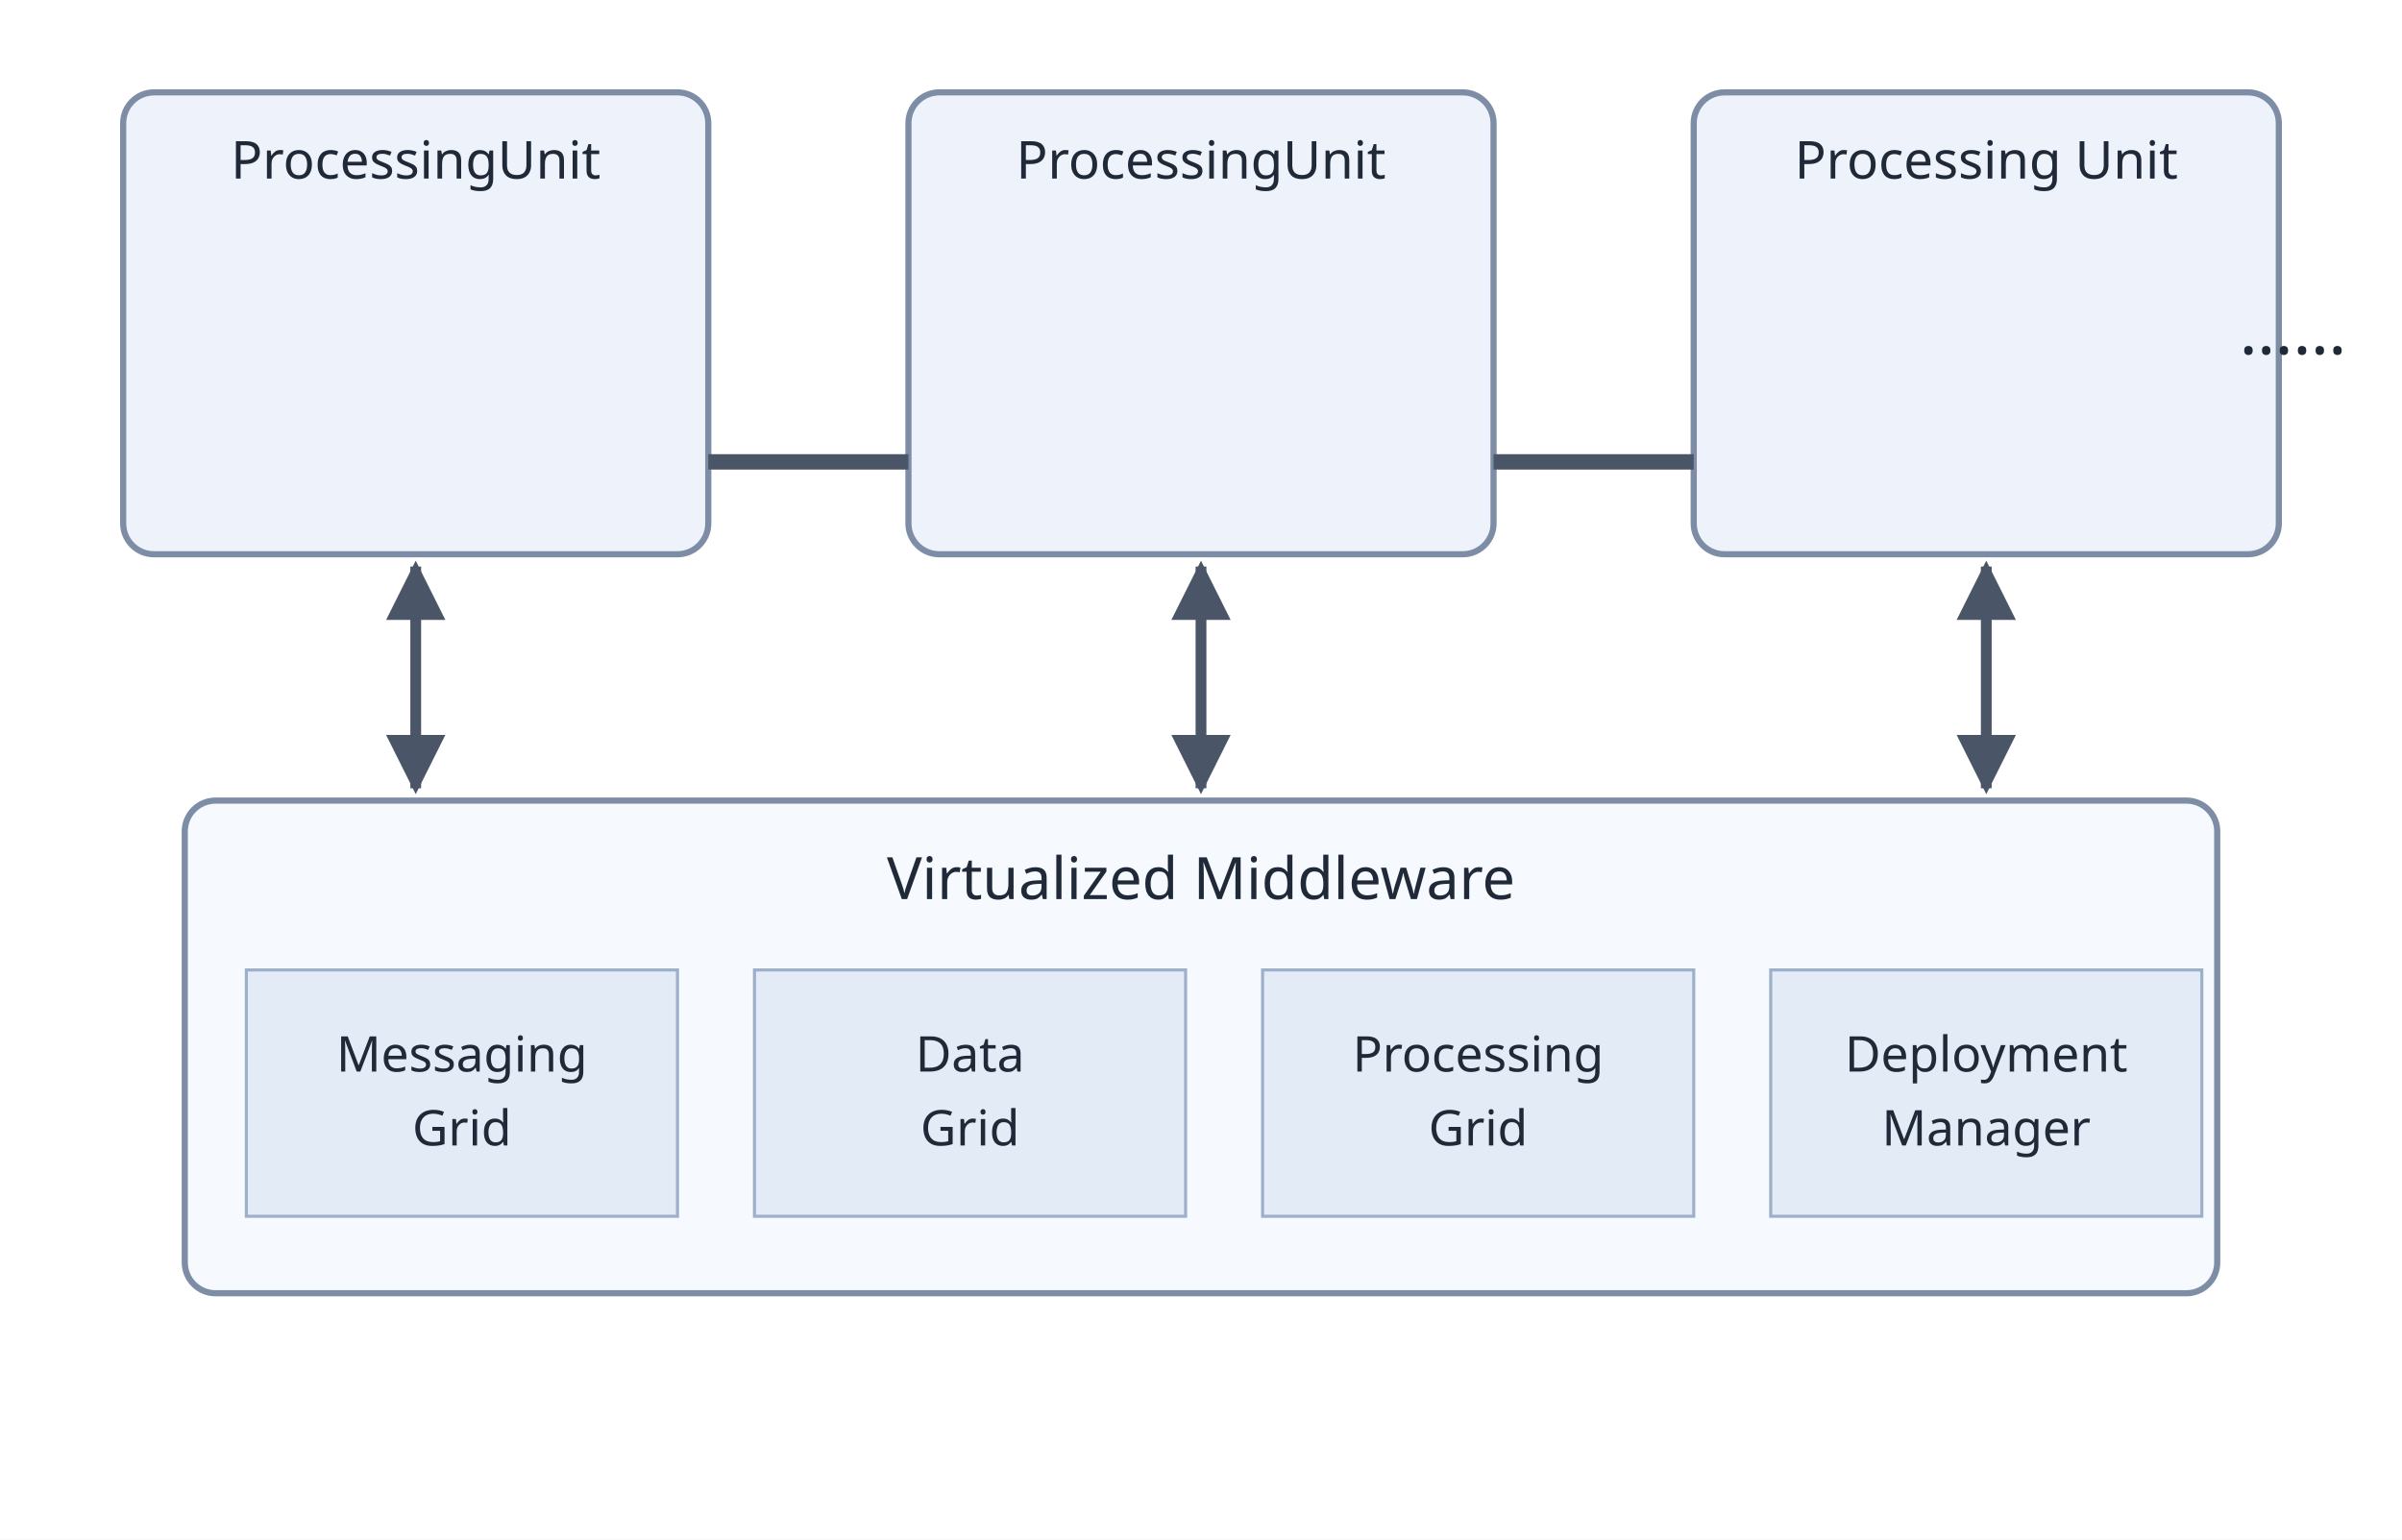
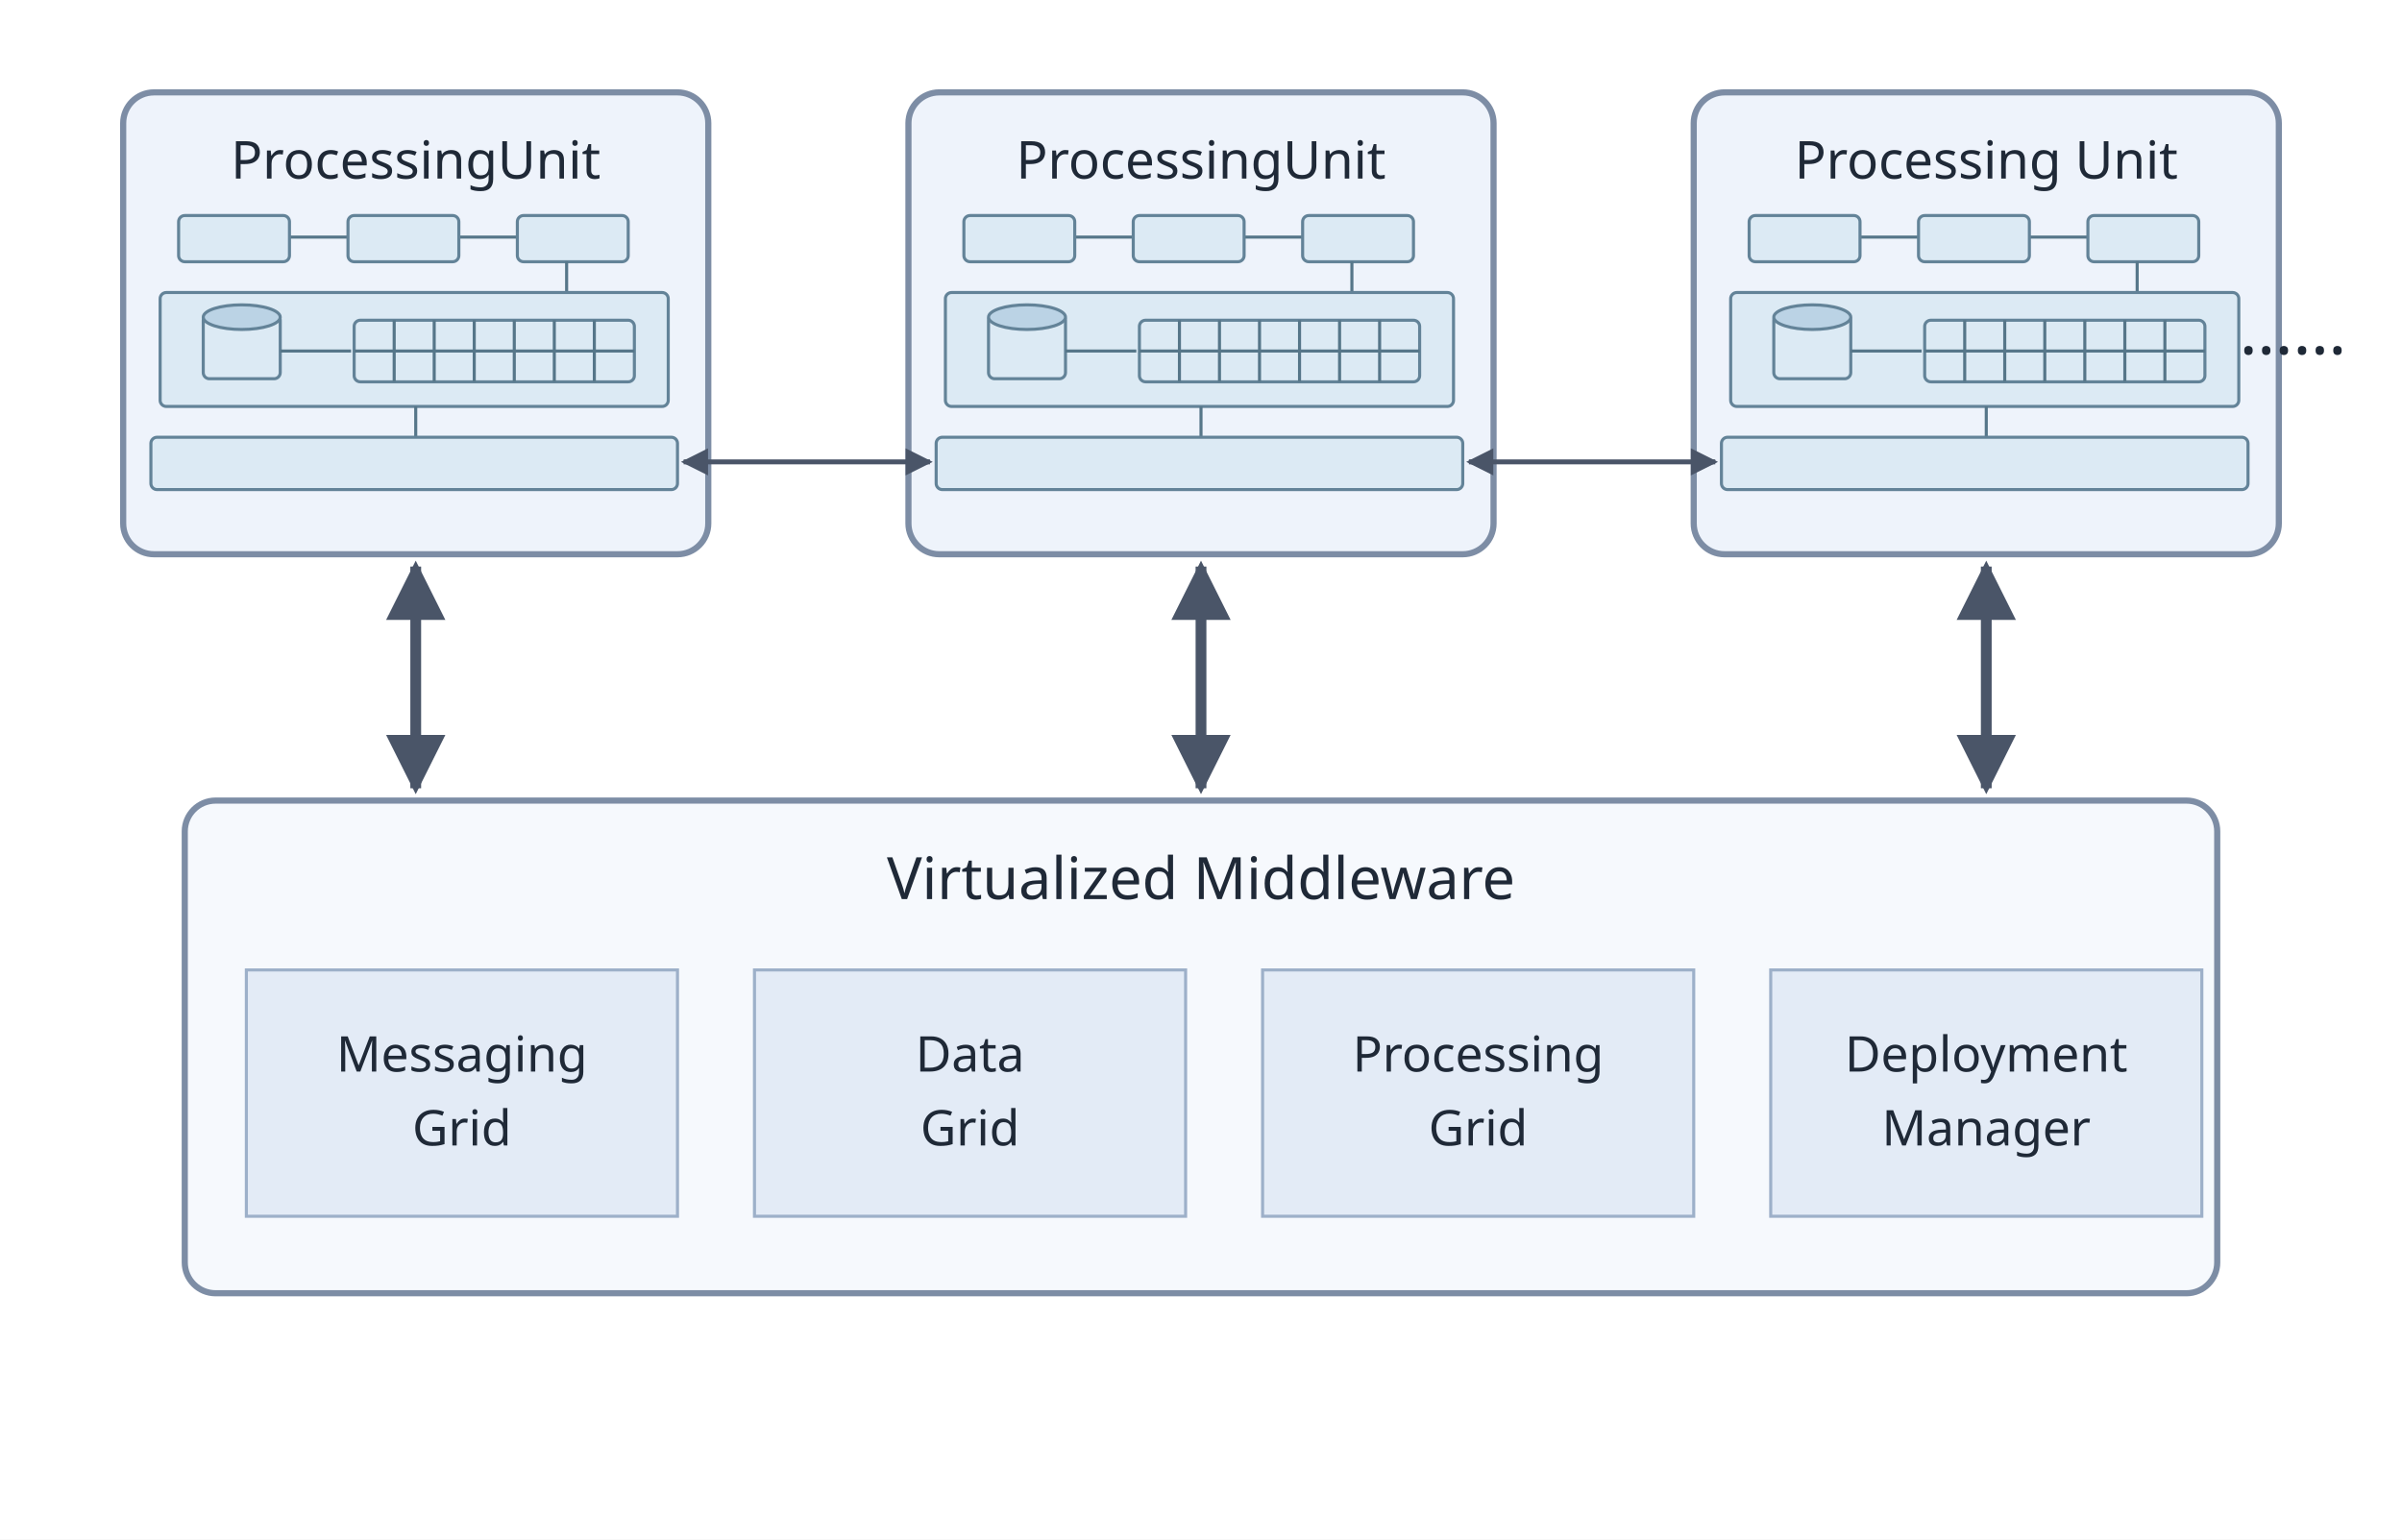
<svg xmlns="http://www.w3.org/2000/svg" width="780" height="500" viewBox="0 0 780 500" font-family="sans-serif">
  <rect width="780" height="500" fill="#ffffff" />
  <defs>
    <marker id="ah6" viewBox="0 0 10 10" refX="9" refY="5" markerWidth="5.5" markerHeight="5.5" orient="auto">
      <path d="M 0 0 L 10 5 L 0 10 Z" fill="#4a5568" />
    </marker>
    <marker id="ah6s" viewBox="0 0 10 10" refX="1" refY="5" markerWidth="5.5" markerHeight="5.5" orient="auto">
      <path d="M 10 0 L 0 5 L 10 10 Z" fill="#4a5568" />
    </marker>
  </defs>
  <rect x="40" y="30" width="190" height="150" rx="10" fill="#eef3fb" stroke="#7d8da5" stroke-width="2" />
  <text x="135" y="58" text-anchor="middle" font-size="17" fill="#1f2937">ProcessingUnit</text>
  <rect x="295" y="30" width="190" height="150" rx="10" fill="#eef3fb" stroke="#7d8da5" stroke-width="2" />
  <text x="390" y="58" text-anchor="middle" font-size="17" fill="#1f2937">ProcessingUnit</text>
  <rect x="550" y="30" width="190" height="150" rx="10" fill="#eef3fb" stroke="#7d8da5" stroke-width="2" />
  <text x="645" y="58" text-anchor="middle" font-size="17" fill="#1f2937">Processing Unit</text>
  <text x="762" y="115" text-anchor="end" font-size="22" fill="#1f2937">……</text>
-   <line x1="230" y1="150" x2="295" y2="150" stroke="#4a5568" stroke-width="5" />
-   <line x1="485" y1="150" x2="550" y2="150" stroke="#4a5568" stroke-width="5" />
+   <line x1="222" y1="150" x2="302" y2="150" stroke="#4a5568" stroke-width="1.6" marker-end="url(#ah6)" marker-start="url(#ah6s)" />
+   <line x1="477" y1="150" x2="557" y2="150" stroke="#4a5568" stroke-width="1.6" marker-end="url(#ah6)" marker-start="url(#ah6s)" />
  <line x1="135" y1="184" x2="135" y2="256" stroke="#4a5568" stroke-width="3.5" marker-end="url(#ah6)" marker-start="url(#ah6s)" />
  <line x1="390" y1="184" x2="390" y2="256" stroke="#4a5568" stroke-width="3.5" marker-end="url(#ah6)" marker-start="url(#ah6s)" />
  <line x1="645" y1="184" x2="645" y2="256" stroke="#4a5568" stroke-width="3.5" marker-end="url(#ah6)" marker-start="url(#ah6s)" />
  <rect x="60" y="260" width="660" height="160" rx="10" fill="#f6f9fd" stroke="#7d8da5" stroke-width="2" />
  <text x="390" y="292" text-anchor="middle" font-size="19" fill="#1f2937">Virtualized Middleware</text>
  <rect x="80" y="315" width="140" height="80" fill="#e3ebf6" stroke="#9db0c9" stroke-width="1" />
  <text x="150" y="348" text-anchor="middle" font-size="16" fill="#1f2937">Messaging</text>
  <text x="150" y="372" text-anchor="middle" font-size="16" fill="#1f2937">Grid</text>
  <rect x="245" y="315" width="140" height="80" fill="#e3ebf6" stroke="#9db0c9" stroke-width="1" />
  <text x="315" y="348" text-anchor="middle" font-size="16" fill="#1f2937">Data</text>
  <text x="315" y="372" text-anchor="middle" font-size="16" fill="#1f2937">Grid</text>
  <rect x="410" y="315" width="140" height="80" fill="#e3ebf6" stroke="#9db0c9" stroke-width="1" />
  <text x="480" y="348" text-anchor="middle" font-size="16" fill="#1f2937">Processing</text>
  <text x="480" y="372" text-anchor="middle" font-size="16" fill="#1f2937">Grid</text>
  <rect x="575" y="315" width="140" height="80" fill="#e3ebf6" stroke="#9db0c9" stroke-width="1" />
  <text x="645" y="348" text-anchor="middle" font-size="16" fill="#1f2937">Deployment</text>
  <text x="645" y="372" text-anchor="middle" font-size="16" fill="#1f2937">Manager</text>
+   <path d="M75 77L193 77" stroke="#567689" fill="none" />
+   <rect x="58" y="70" width="36" height="15" rx="2" fill="#dceaf4" stroke="#638398" />
+   <rect x="113" y="70" width="36" height="15" rx="2" fill="#dceaf4" stroke="#638398" />
+   <rect x="168" y="70" width="36" height="15" rx="2" fill="#dceaf4" stroke="#638398" />
+   <path d="M184 85L184 101" stroke="#567689" fill="none" />
+   <rect x="52" y="95" width="165" height="37" rx="2" fill="#dceaf4" stroke="#638398" />
+   <rect x="115" y="104" width="91" height="20" rx="2" fill="#dceaf4" stroke="#638398" />
+   <path d="M128 104L128 124" stroke="#567689" fill="none" />
+   <path d="M141 104L141 124" stroke="#567689" fill="none" />
+   <path d="M154 104L154 124" stroke="#567689" fill="none" />
+   <path d="M167 104L167 124" stroke="#567689" fill="none" />
+   <path d="M180 104L180 124" stroke="#567689" fill="none" />
+   <path d="M193 104L193 124" stroke="#567689" fill="none" />
+   <path d="M115 114L206 114" stroke="#567689" fill="none" />
+   <rect x="66" y="102" width="25" height="21" rx="2" fill="#dceaf4" stroke="#638398" />
+   <ellipse cx="78.5" cy="103" rx="12.5" ry="4" fill="#bbd3e5" stroke="#638398" />
+   <path d="M91 114L114 114" stroke="#567689" fill="none" />
+   <path d="M135 132L135 142" stroke="#567689" fill="none" />
+   <rect x="49" y="142" width="171" height="17" rx="2" fill="#dceaf4" stroke="#638398" />
+   <path d="M330 77L448 77" stroke="#567689" fill="none" />
+   <rect x="313" y="70" width="36" height="15" rx="2" fill="#dceaf4" stroke="#638398" />
+   <rect x="368" y="70" width="36" height="15" rx="2" fill="#dceaf4" stroke="#638398" />
+   <rect x="423" y="70" width="36" height="15" rx="2" fill="#dceaf4" stroke="#638398" />
+   <path d="M439 85L439 101" stroke="#567689" fill="none" />
+   <rect x="307" y="95" width="165" height="37" rx="2" fill="#dceaf4" stroke="#638398" />
+   <rect x="370" y="104" width="91" height="20" rx="2" fill="#dceaf4" stroke="#638398" />
+   <path d="M383 104L383 124" stroke="#567689" fill="none" />
+   <path d="M396 104L396 124" stroke="#567689" fill="none" />
+   <path d="M409 104L409 124" stroke="#567689" fill="none" />
+   <path d="M422 104L422 124" stroke="#567689" fill="none" />
+   <path d="M435 104L435 124" stroke="#567689" fill="none" />
+   <path d="M448 104L448 124" stroke="#567689" fill="none" />
+   <path d="M370 114L461 114" stroke="#567689" fill="none" />
+   <rect x="321" y="102" width="25" height="21" rx="2" fill="#dceaf4" stroke="#638398" />
+   <ellipse cx="333.5" cy="103" rx="12.5" ry="4" fill="#bbd3e5" stroke="#638398" />
+   <path d="M346 114L369 114" stroke="#567689" fill="none" />
+   <path d="M390 132L390 142" stroke="#567689" fill="none" />
+   <rect x="304" y="142" width="171" height="17" rx="2" fill="#dceaf4" stroke="#638398" />
+   <path d="M585 77L703 77" stroke="#567689" fill="none" />
+   <rect x="568" y="70" width="36" height="15" rx="2" fill="#dceaf4" stroke="#638398" />
+   <rect x="623" y="70" width="36" height="15" rx="2" fill="#dceaf4" stroke="#638398" />
+   <rect x="678" y="70" width="36" height="15" rx="2" fill="#dceaf4" stroke="#638398" />
+   <path d="M694 85L694 101" stroke="#567689" fill="none" />
+   <rect x="562" y="95" width="165" height="37" rx="2" fill="#dceaf4" stroke="#638398" />
+   <rect x="625" y="104" width="91" height="20" rx="2" fill="#dceaf4" stroke="#638398" />
+   <path d="M638 104L638 124" stroke="#567689" fill="none" />
+   <path d="M651 104L651 124" stroke="#567689" fill="none" />
+   <path d="M664 104L664 124" stroke="#567689" fill="none" />
+   <path d="M677 104L677 124" stroke="#567689" fill="none" />
+   <path d="M690 104L690 124" stroke="#567689" fill="none" />
+   <path d="M703 104L703 124" stroke="#567689" fill="none" />
+   <path d="M625 114L716 114" stroke="#567689" fill="none" />
+   <rect x="576" y="102" width="25" height="21" rx="2" fill="#dceaf4" stroke="#638398" />
+   <ellipse cx="588.5" cy="103" rx="12.5" ry="4" fill="#bbd3e5" stroke="#638398" />
+   <path d="M601 114L624 114" stroke="#567689" fill="none" />
+   <path d="M645 132L645 142" stroke="#567689" fill="none" />
+   <rect x="559" y="142" width="171" height="17" rx="2" fill="#dceaf4" stroke="#638398" />
</svg>
